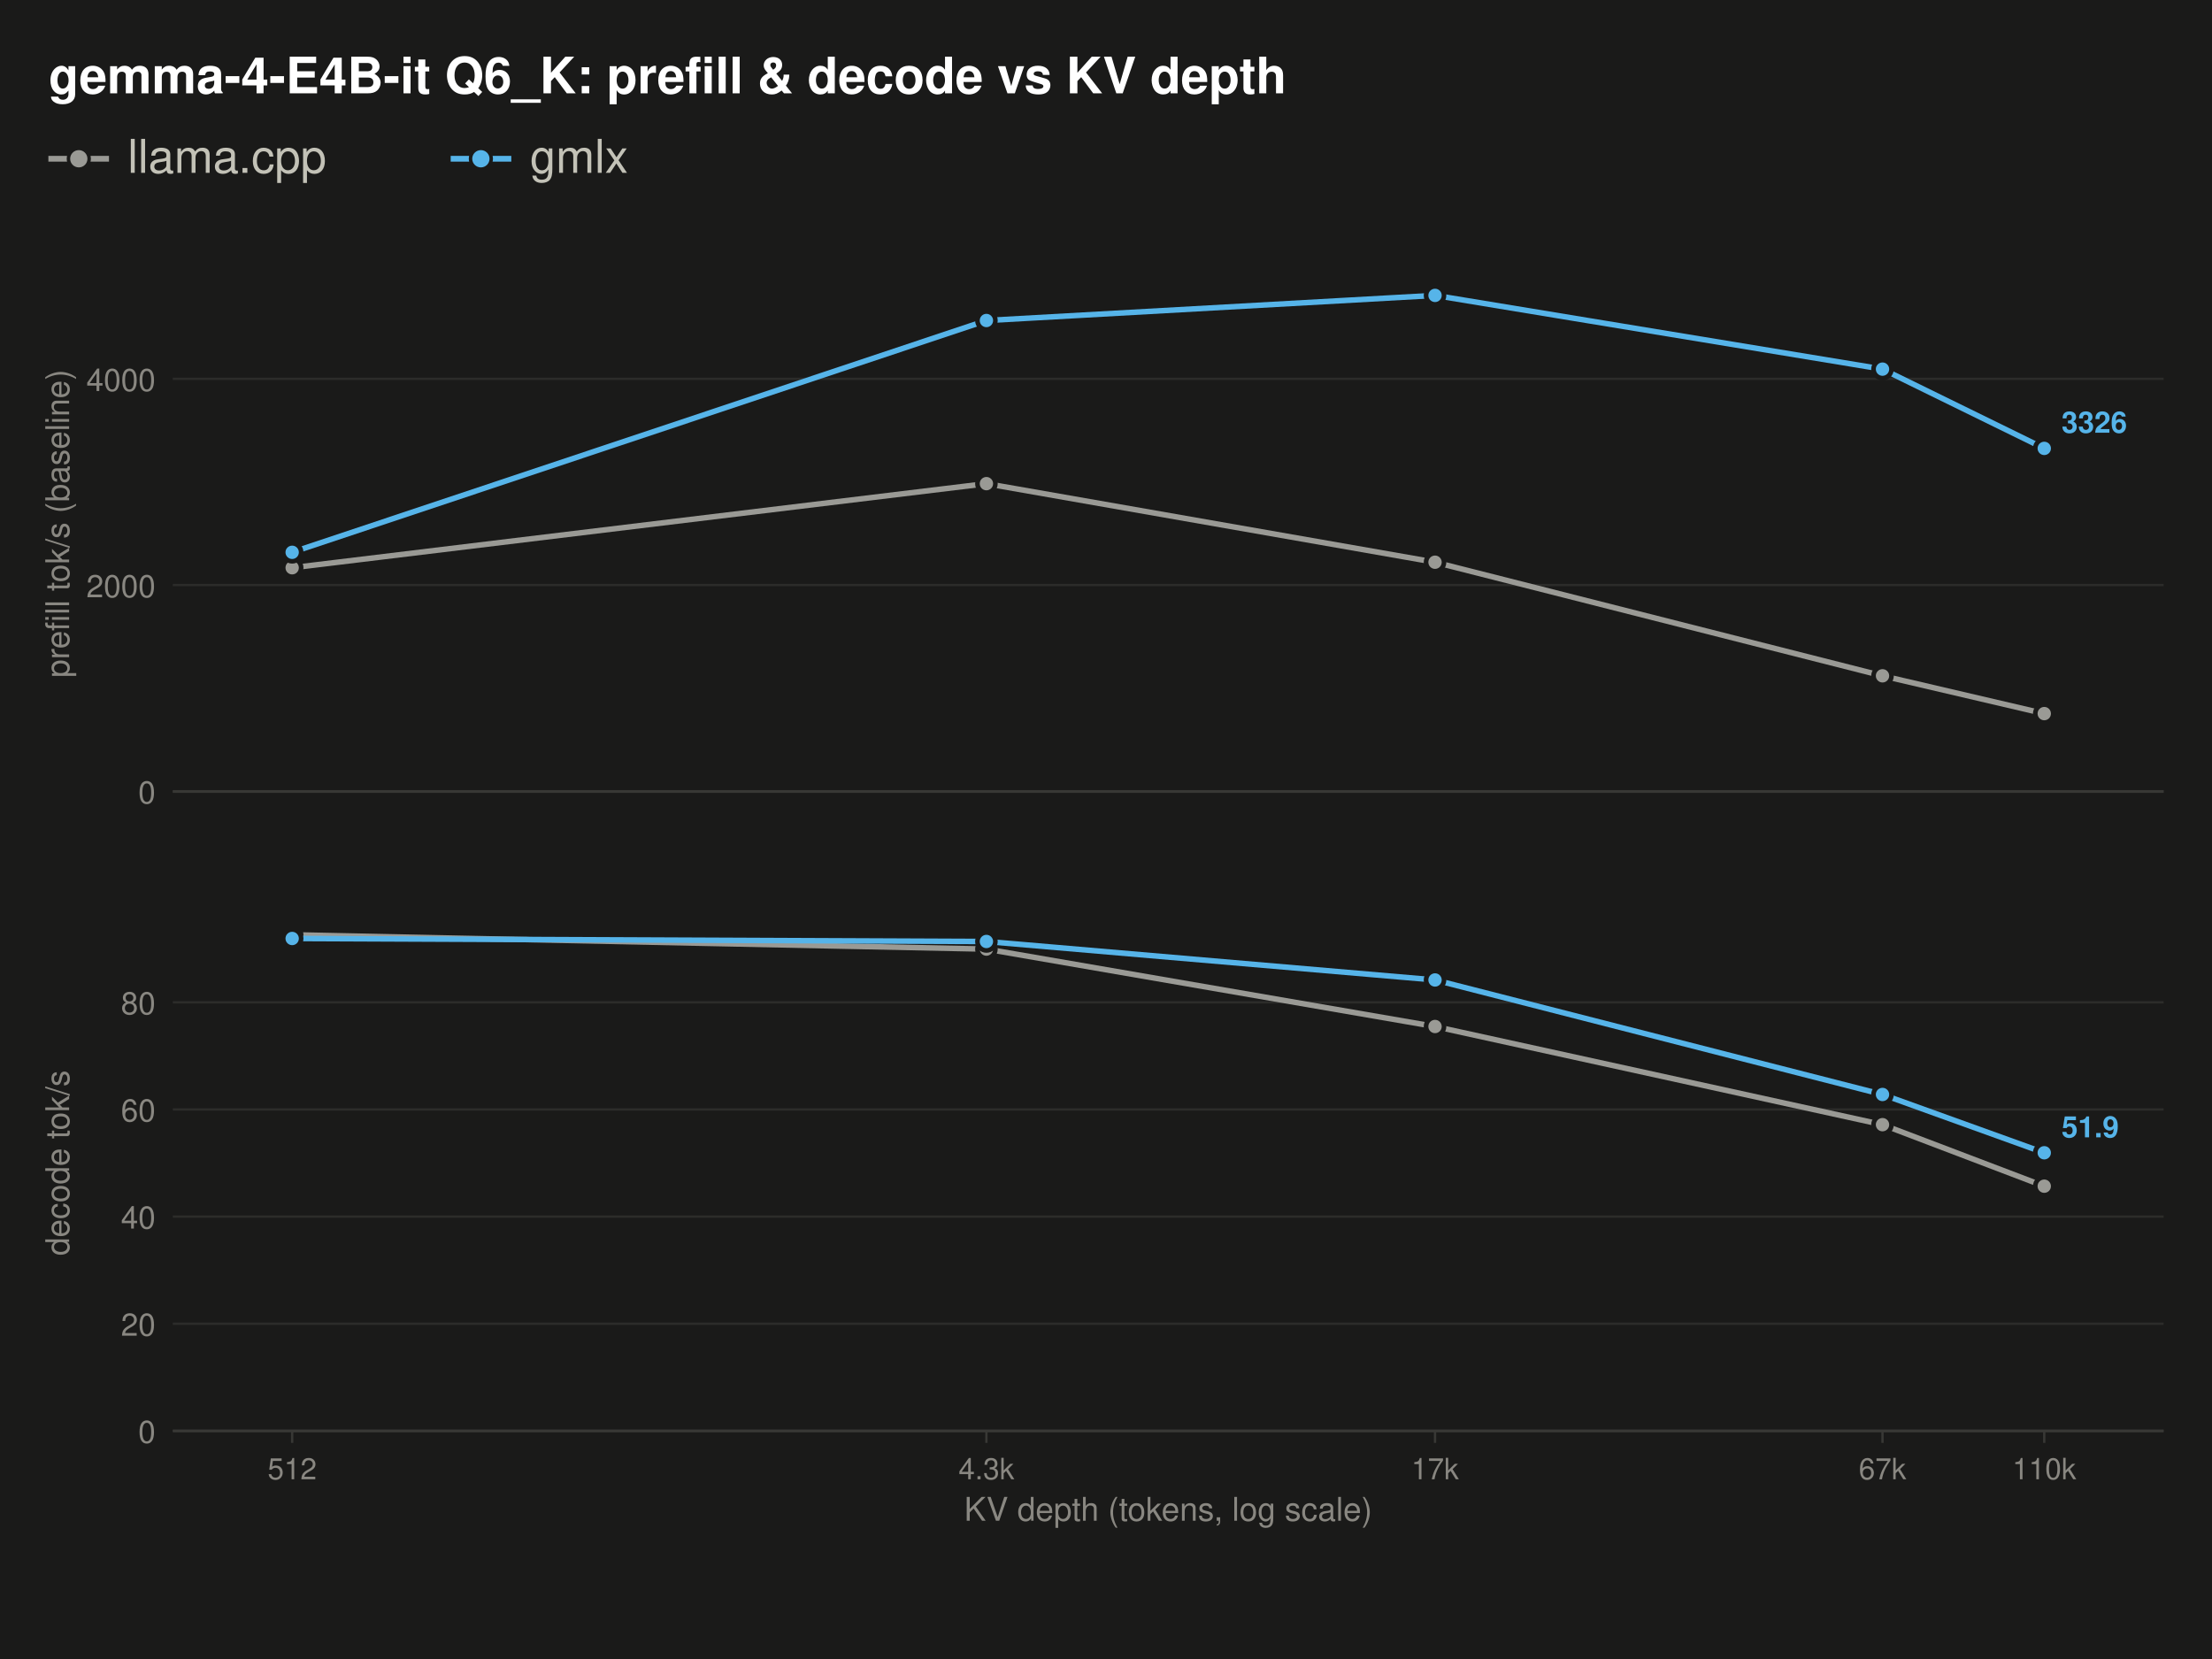
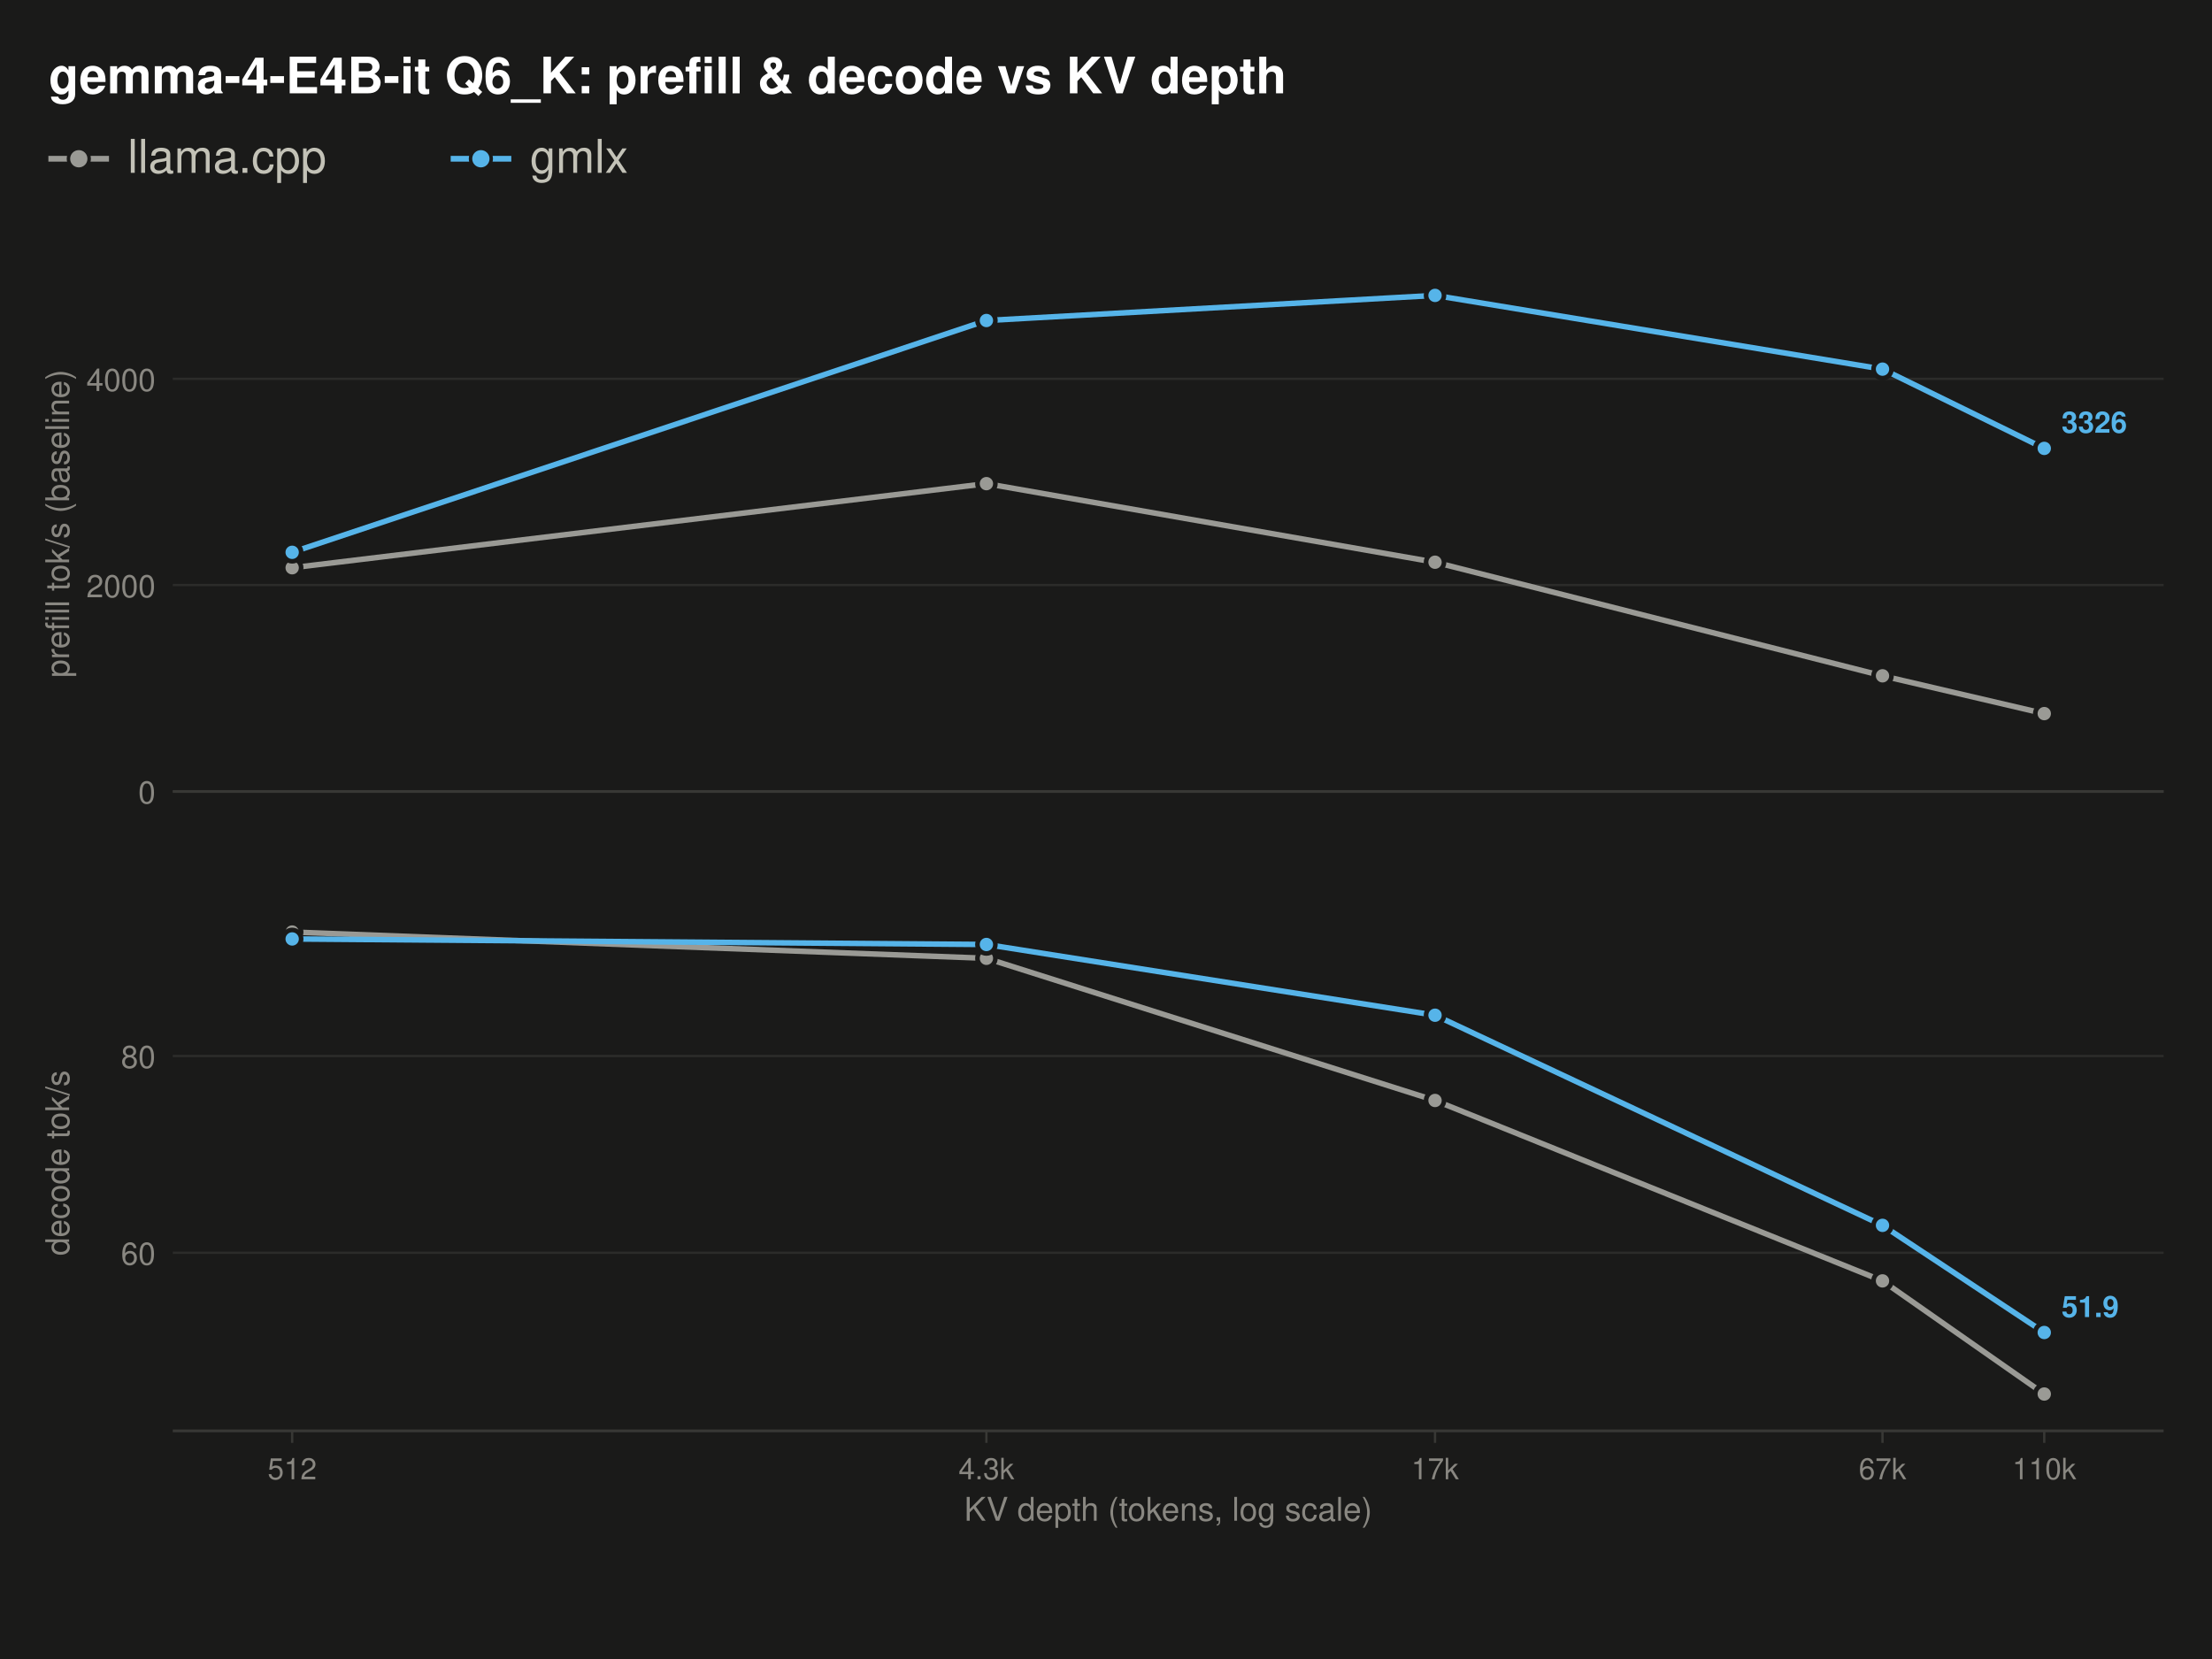
<svg xmlns="http://www.w3.org/2000/svg" width="960" height="720" viewBox="0 0 960 720" font-family="system-ui, -apple-system, 'Segoe UI', Helvetica, Arial, sans-serif">
  <rect x="0" y="0" width="960" height="720" fill="#1a1a19" />
  <text x="21.0" y="40.5" font-size="21.8" fill="#ffffff" font-weight="600">gemma-4-E4B-it Q6_K: prefill &amp; decode vs KV depth</text>
  <line x1="21.0" y1="68.9" x2="47.3" y2="68.9" stroke="#9a9a95" stroke-width="2.5" />
  <circle cx="34.2" cy="68.9" r="4.5" fill="#9a9a95" stroke="#1a1a19" stroke-width="1.5" />
  <text x="55.4" y="75.0" font-size="20.2" fill="#c3c2b7">llama.cpp</text>
  <line x1="195.6" y1="68.9" x2="221.9" y2="68.9" stroke="#56b4e9" stroke-width="2.5" />
  <circle cx="208.7" cy="68.9" r="4.5" fill="#56b4e9" stroke="#1a1a19" stroke-width="1.5" />
  <text x="230.0" y="75.0" font-size="20.2" fill="#c3c2b7">gmlx</text>
  <line x1="75.0" y1="343.5" x2="939.0" y2="343.5" stroke="#2c2c2a" stroke-width="1.0" />
  <text x="67.5" y="348.7" font-size="13.5" fill="#898781" text-anchor="end" style="font-variant-numeric: tabular-nums">0</text>
  <line x1="75.0" y1="253.9" x2="939.0" y2="253.9" stroke="#2c2c2a" stroke-width="1.0" />
  <text x="67.5" y="259.2" font-size="13.5" fill="#898781" text-anchor="end" style="font-variant-numeric: tabular-nums">2000</text>
  <line x1="75.0" y1="164.4" x2="939.0" y2="164.4" stroke="#2c2c2a" stroke-width="1.0" />
  <text x="67.5" y="169.7" font-size="13.5" fill="#898781" text-anchor="end" style="font-variant-numeric: tabular-nums">4000</text>
  <line x1="75.0" y1="343.5" x2="939.0" y2="343.5" stroke="#383835" stroke-width="1.2" />
  <line x1="126.8" y1="343.5" x2="126.8" y2="343.5" stroke="#383835" stroke-width="1.0" />
  <line x1="428.1" y1="343.5" x2="428.1" y2="343.5" stroke="#383835" stroke-width="1.0" />
  <line x1="622.8" y1="343.5" x2="622.8" y2="343.5" stroke="#383835" stroke-width="1.0" />
  <line x1="817.0" y1="343.5" x2="817.0" y2="343.5" stroke="#383835" stroke-width="1.0" />
  <line x1="887.2" y1="343.5" x2="887.2" y2="343.5" stroke="#383835" stroke-width="1.0" />
  <path d="M126.8,246.4 L428.1,209.9 L622.8,244.0 L817.0,293.3 L887.2,309.7" fill="none" stroke="#9a9a95" stroke-width="2.4" stroke-linejoin="round" stroke-linecap="round" />
  <circle cx="126.8" cy="246.4" r="3.9" fill="#9a9a95" stroke="#1a1a19" stroke-width="2.0" />
  <circle cx="428.1" cy="209.9" r="3.9" fill="#9a9a95" stroke="#1a1a19" stroke-width="2.0" />
  <circle cx="622.8" cy="244.0" r="3.9" fill="#9a9a95" stroke="#1a1a19" stroke-width="2.0" />
  <circle cx="817.0" cy="293.3" r="3.9" fill="#9a9a95" stroke="#1a1a19" stroke-width="2.0" />
  <circle cx="887.2" cy="309.7" r="3.9" fill="#9a9a95" stroke="#1a1a19" stroke-width="2.0" />
  <path d="M126.8,239.7 L428.1,139.1 L622.8,128.2 L817.0,160.2 L887.2,194.6" fill="none" stroke="#56b4e9" stroke-width="2.4" stroke-linejoin="round" stroke-linecap="round" />
  <circle cx="126.8" cy="239.7" r="3.9" fill="#56b4e9" stroke="#1a1a19" stroke-width="2.0" />
  <circle cx="428.1" cy="139.1" r="3.9" fill="#56b4e9" stroke="#1a1a19" stroke-width="2.0" />
  <circle cx="622.8" cy="128.2" r="3.9" fill="#56b4e9" stroke="#1a1a19" stroke-width="2.0" />
  <circle cx="817.0" cy="160.2" r="3.9" fill="#56b4e9" stroke="#1a1a19" stroke-width="2.0" />
  <circle cx="887.2" cy="194.6" r="3.9" fill="#56b4e9" stroke="#1a1a19" stroke-width="2.0" />
  <text x="894.7" y="187.8" font-size="12.8" fill="#56b4e9" font-weight="600" style="font-variant-numeric: tabular-nums">3326</text>
  <text x="30.0" y="227.2" font-size="14.2" fill="#898781" text-anchor="middle" transform="rotate(-90.0 30.0 227.2)">prefill tok/s (baseline)</text>
-   <line x1="75.0" y1="621.0" x2="939.0" y2="621.0" stroke="#2c2c2a" stroke-width="1.0" />
-   <text x="67.5" y="626.2" font-size="13.5" fill="#898781" text-anchor="end" style="font-variant-numeric: tabular-nums">0</text>
-   <line x1="75.0" y1="574.5" x2="939.0" y2="574.5" stroke="#2c2c2a" stroke-width="1.0" />
-   <text x="67.5" y="579.7" font-size="13.5" fill="#898781" text-anchor="end" style="font-variant-numeric: tabular-nums">20</text>
-   <line x1="75.0" y1="528.0" x2="939.0" y2="528.0" stroke="#2c2c2a" stroke-width="1.0" />
-   <text x="67.5" y="533.2" font-size="13.5" fill="#898781" text-anchor="end" style="font-variant-numeric: tabular-nums">40</text>
-   <line x1="75.0" y1="481.5" x2="939.0" y2="481.5" stroke="#2c2c2a" stroke-width="1.0" />
-   <text x="67.5" y="486.7" font-size="13.5" fill="#898781" text-anchor="end" style="font-variant-numeric: tabular-nums">60</text>
-   <line x1="75.0" y1="435.0" x2="939.0" y2="435.0" stroke="#2c2c2a" stroke-width="1.0" />
-   <text x="67.5" y="440.2" font-size="13.5" fill="#898781" text-anchor="end" style="font-variant-numeric: tabular-nums">80</text>
+   <line x1="75.0" y1="543.7" x2="939.0" y2="543.7" stroke="#2c2c2a" stroke-width="1.0" />
+   <text x="67.5" y="548.9" font-size="13.5" fill="#898781" text-anchor="end" style="font-variant-numeric: tabular-nums">60</text>
+   <line x1="75.0" y1="458.3" x2="939.0" y2="458.3" stroke="#2c2c2a" stroke-width="1.0" />
+   <text x="67.5" y="463.5" font-size="13.5" fill="#898781" text-anchor="end" style="font-variant-numeric: tabular-nums">80</text>
  <line x1="75.0" y1="621.0" x2="939.0" y2="621.0" stroke="#383835" stroke-width="1.2" />
  <line x1="126.8" y1="621.0" x2="126.8" y2="626.2" stroke="#383835" stroke-width="1.0" />
  <text x="126.8" y="642.0" font-size="12.8" fill="#898781" text-anchor="middle" style="font-variant-numeric: tabular-nums">512</text>
  <line x1="428.1" y1="621.0" x2="428.1" y2="626.2" stroke="#383835" stroke-width="1.0" />
  <text x="428.1" y="642.0" font-size="12.8" fill="#898781" text-anchor="middle" style="font-variant-numeric: tabular-nums">4.3k</text>
  <line x1="622.8" y1="621.0" x2="622.8" y2="626.2" stroke="#383835" stroke-width="1.0" />
  <text x="622.8" y="642.0" font-size="12.8" fill="#898781" text-anchor="middle" style="font-variant-numeric: tabular-nums">17k</text>
  <line x1="817.0" y1="621.0" x2="817.0" y2="626.2" stroke="#383835" stroke-width="1.0" />
  <text x="817.0" y="642.0" font-size="12.8" fill="#898781" text-anchor="middle" style="font-variant-numeric: tabular-nums">67k</text>
  <line x1="887.2" y1="621.0" x2="887.2" y2="626.2" stroke="#383835" stroke-width="1.0" />
  <text x="887.2" y="642.0" font-size="12.8" fill="#898781" text-anchor="middle" style="font-variant-numeric: tabular-nums">110k</text>
-   <path d="M126.8,405.7 L428.1,411.9 L622.8,445.5 L817.0,488.1 L887.2,514.8" fill="none" stroke="#9a9a95" stroke-width="2.4" stroke-linejoin="round" stroke-linecap="round" />
-   <circle cx="126.8" cy="405.7" r="3.9" fill="#9a9a95" stroke="#1a1a19" stroke-width="2.0" />
-   <circle cx="428.1" cy="411.9" r="3.9" fill="#9a9a95" stroke="#1a1a19" stroke-width="2.0" />
-   <circle cx="622.8" cy="445.5" r="3.9" fill="#9a9a95" stroke="#1a1a19" stroke-width="2.0" />
-   <circle cx="817.0" cy="488.1" r="3.9" fill="#9a9a95" stroke="#1a1a19" stroke-width="2.0" />
-   <circle cx="887.2" cy="514.8" r="3.9" fill="#9a9a95" stroke="#1a1a19" stroke-width="2.0" />
-   <path d="M126.8,407.3 L428.1,408.6 L622.8,425.3 L817.0,475.0 L887.2,500.3" fill="none" stroke="#56b4e9" stroke-width="2.4" stroke-linejoin="round" stroke-linecap="round" />
-   <circle cx="126.8" cy="407.3" r="3.9" fill="#56b4e9" stroke="#1a1a19" stroke-width="2.0" />
-   <circle cx="428.1" cy="408.6" r="3.9" fill="#56b4e9" stroke="#1a1a19" stroke-width="2.0" />
-   <circle cx="622.8" cy="425.3" r="3.9" fill="#56b4e9" stroke="#1a1a19" stroke-width="2.0" />
-   <circle cx="817.0" cy="475.0" r="3.9" fill="#56b4e9" stroke="#1a1a19" stroke-width="2.0" />
-   <circle cx="887.2" cy="500.3" r="3.9" fill="#56b4e9" stroke="#1a1a19" stroke-width="2.0" />
-   <text x="894.7" y="493.6" font-size="12.8" fill="#56b4e9" font-weight="600" style="font-variant-numeric: tabular-nums">51.9</text>
+   <path d="M126.8,404.5 L428.1,415.9 L622.8,477.6 L817.0,555.9 L887.2,605.0" fill="none" stroke="#9a9a95" stroke-width="2.4" stroke-linejoin="round" stroke-linecap="round" />
+   <circle cx="126.8" cy="404.5" r="3.9" fill="#9a9a95" stroke="#1a1a19" stroke-width="2.0" />
+   <circle cx="428.1" cy="415.9" r="3.9" fill="#9a9a95" stroke="#1a1a19" stroke-width="2.0" />
+   <circle cx="622.8" cy="477.6" r="3.9" fill="#9a9a95" stroke="#1a1a19" stroke-width="2.0" />
+   <circle cx="817.0" cy="555.9" r="3.9" fill="#9a9a95" stroke="#1a1a19" stroke-width="2.0" />
+   <circle cx="887.2" cy="605.0" r="3.9" fill="#9a9a95" stroke="#1a1a19" stroke-width="2.0" />
+   <path d="M126.8,407.5 L428.1,409.9 L622.8,440.6 L817.0,531.8 L887.2,578.3" fill="none" stroke="#56b4e9" stroke-width="2.4" stroke-linejoin="round" stroke-linecap="round" />
+   <circle cx="126.8" cy="407.5" r="3.9" fill="#56b4e9" stroke="#1a1a19" stroke-width="2.0" />
+   <circle cx="428.1" cy="409.9" r="3.9" fill="#56b4e9" stroke="#1a1a19" stroke-width="2.0" />
+   <circle cx="622.8" cy="440.6" r="3.9" fill="#56b4e9" stroke="#1a1a19" stroke-width="2.0" />
+   <circle cx="817.0" cy="531.8" r="3.9" fill="#56b4e9" stroke="#1a1a19" stroke-width="2.0" />
+   <circle cx="887.2" cy="578.3" r="3.9" fill="#56b4e9" stroke="#1a1a19" stroke-width="2.0" />
+   <text x="894.7" y="571.6" font-size="12.8" fill="#56b4e9" font-weight="600" style="font-variant-numeric: tabular-nums">51.9</text>
  <text x="30.0" y="504.7" font-size="14.2" fill="#898781" text-anchor="middle" transform="rotate(-90.0 30.0 504.7)">decode tok/s</text>
  <text x="507.0" y="660.0" font-size="14.2" fill="#898781" text-anchor="middle">KV depth (tokens, log scale)</text>
</svg>
